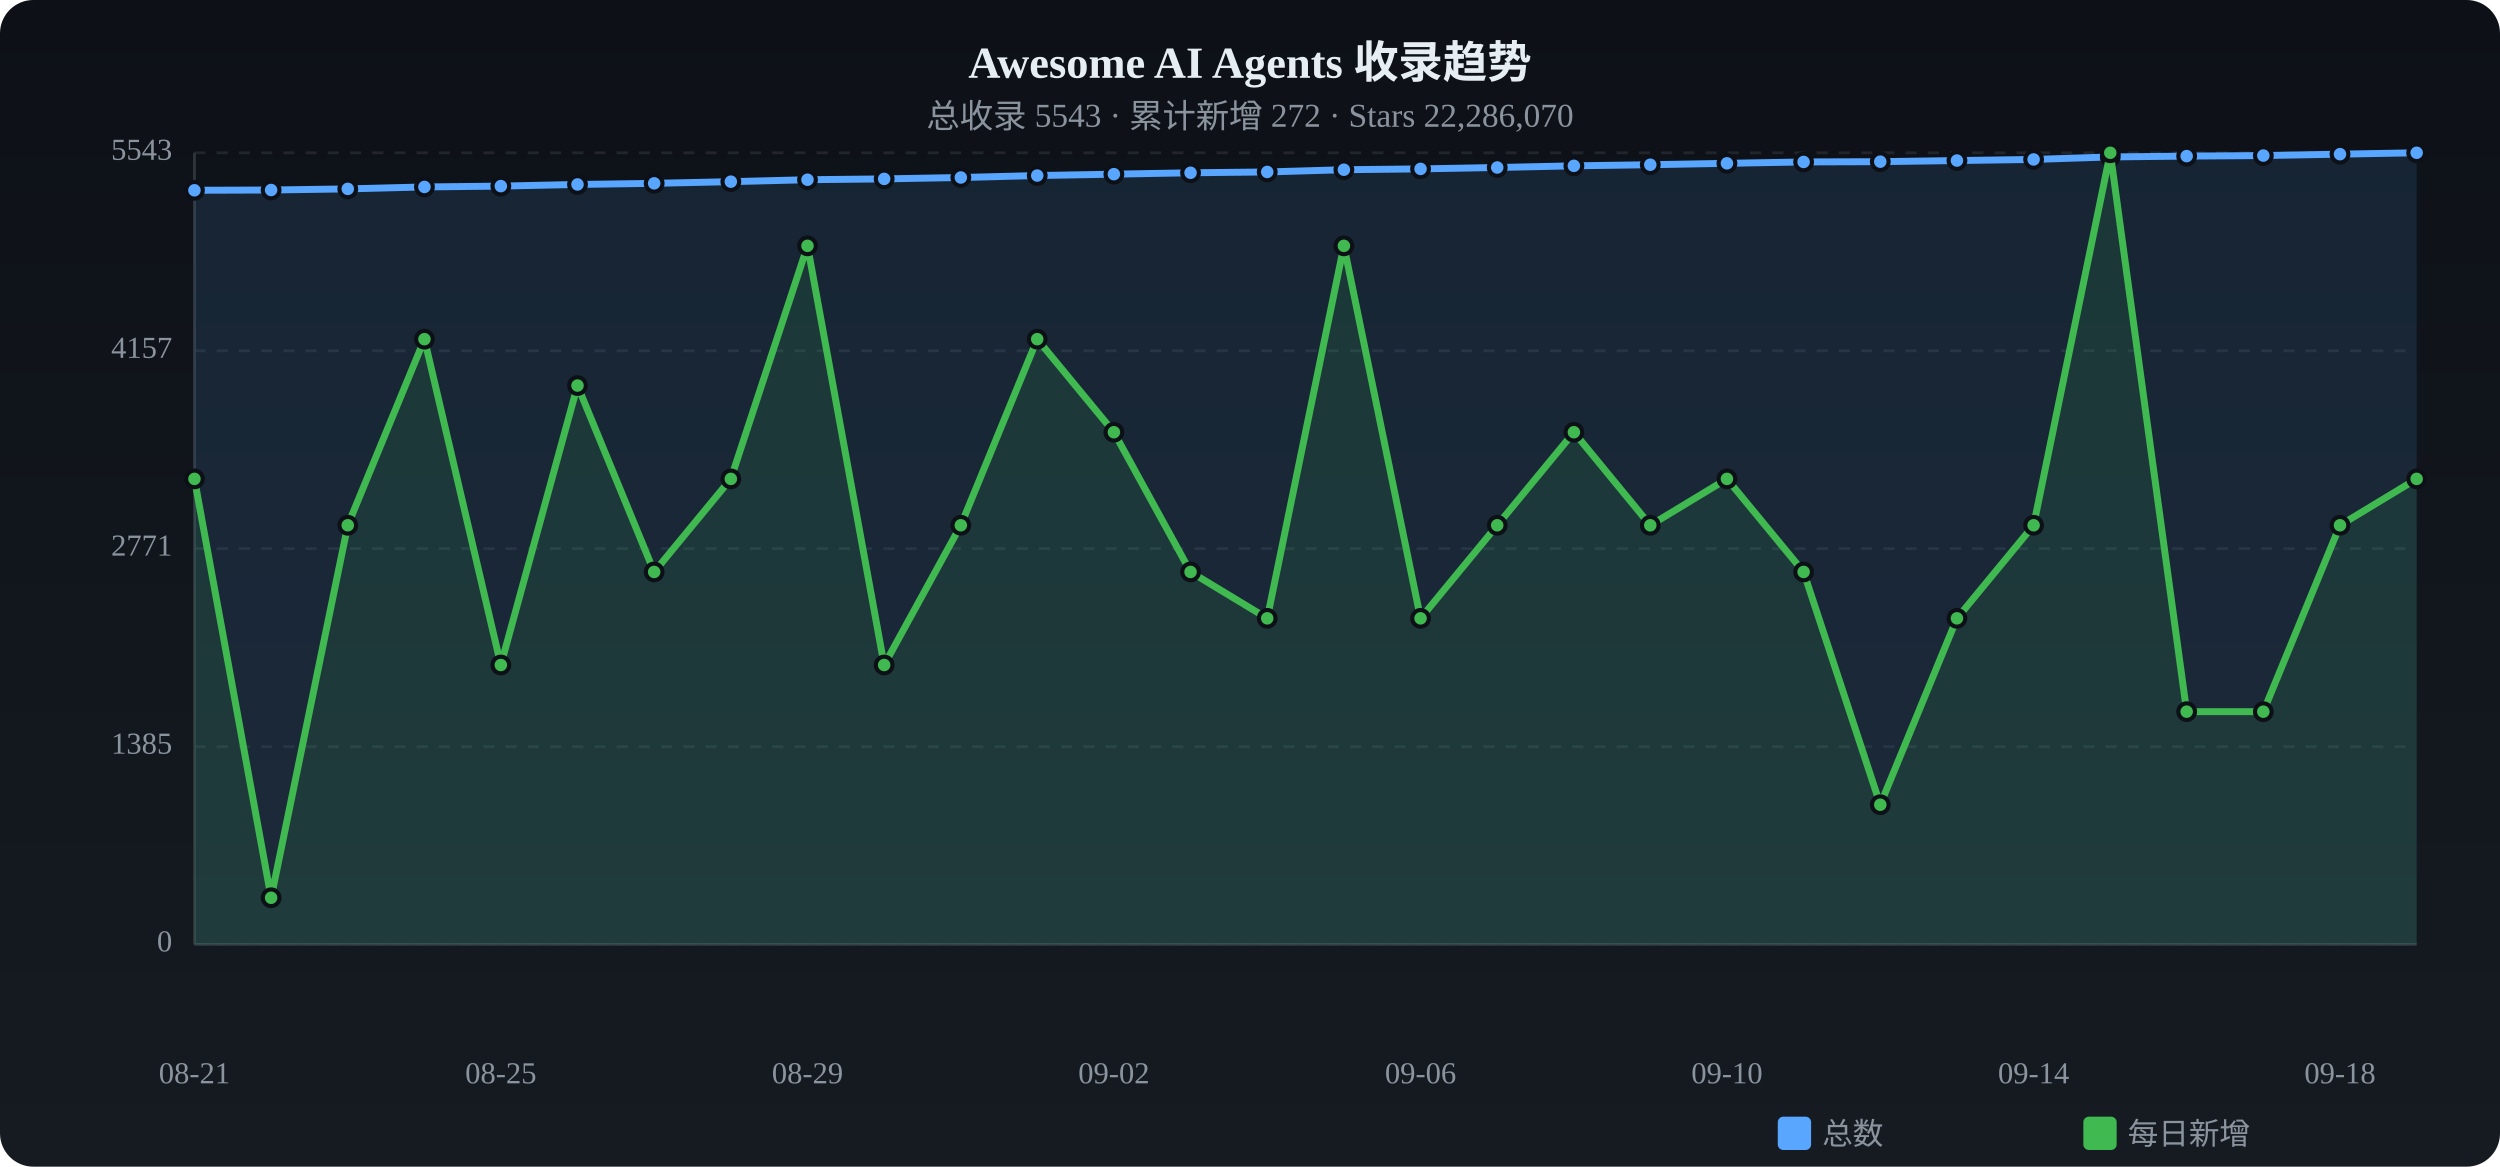
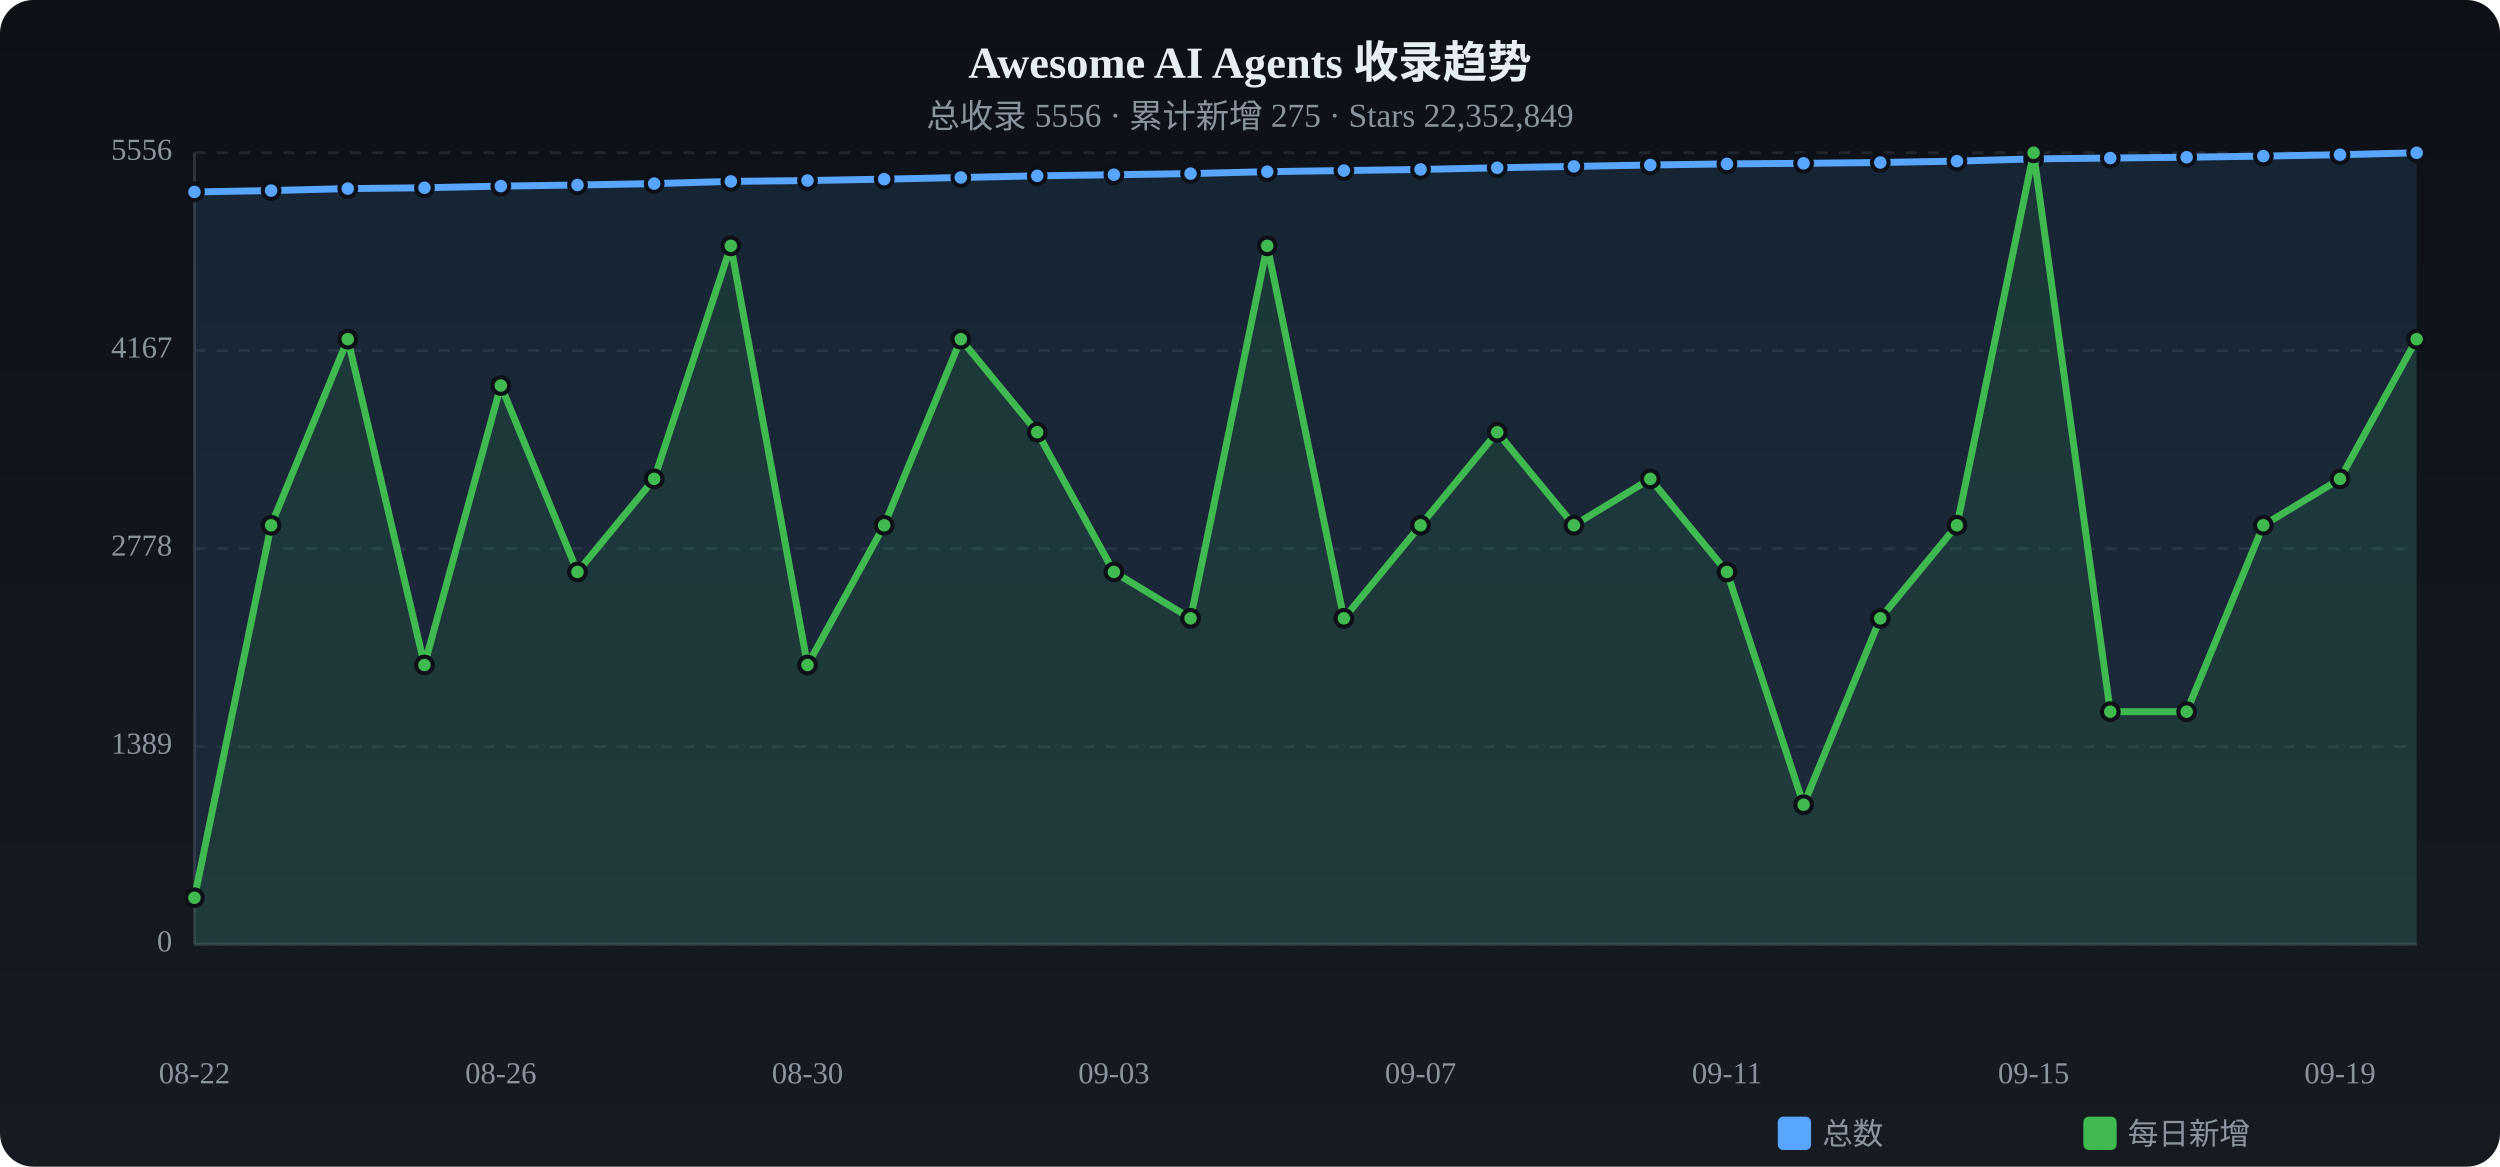
<svg xmlns="http://www.w3.org/2000/svg" viewBox="0 0 900 420" width="900" height="420">
  <defs>
    <linearGradient id="tbg" x1="0%" y1="0%" x2="0%" y2="100%">
      <stop offset="0%" stop-color="#0d1117" />
      <stop offset="100%" stop-color="#161b22" />
    </linearGradient>
  </defs>
  <rect width="900" height="420" rx="12" fill="url(#tbg)" />
  <text x="450.0" y="28" text-anchor="middle" fill="#e6edf3" font-size="16" font-weight="bold">Awesome AI Agents 收录趋势</text>
-   <text x="450.0" y="46" text-anchor="middle" fill="#8b949e" font-size="12">总收录 5543 · 累计新增 272 · Stars 22,286,070</text>
+   <text x="450.0" y="46" text-anchor="middle" fill="#8b949e" font-size="12">总收录 5556 · 累计新增 275 · Stars 22,352,849</text>
  <text x="62" y="340.0" text-anchor="end" fill="#8b949e" font-size="11" dominant-baseline="middle">0</text>
  <line x1="70" y1="340.0" x2="870" y2="340.0" stroke="#21262d" stroke-dasharray="4 4" />
-   <text x="62" y="268.8" text-anchor="end" fill="#8b949e" font-size="11" dominant-baseline="middle">1385</text>
+   <text x="62" y="268.8" text-anchor="end" fill="#8b949e" font-size="11" dominant-baseline="middle">1389</text>
  <line x1="70" y1="268.8" x2="870" y2="268.8" stroke="#21262d" stroke-dasharray="4 4" />
-   <text x="62" y="197.5" text-anchor="end" fill="#8b949e" font-size="11" dominant-baseline="middle">2771</text>
+   <text x="62" y="197.5" text-anchor="end" fill="#8b949e" font-size="11" dominant-baseline="middle">2778</text>
  <line x1="70" y1="197.5" x2="870" y2="197.5" stroke="#21262d" stroke-dasharray="4 4" />
-   <text x="62" y="126.3" text-anchor="end" fill="#8b949e" font-size="11" dominant-baseline="middle">4157</text>
-   <line x1="70" y1="126.3" x2="870" y2="126.3" stroke="#21262d" stroke-dasharray="4 4" />
-   <text x="62" y="55.0" text-anchor="end" fill="#8b949e" font-size="11" dominant-baseline="middle">5543</text>
+   <text x="62" y="126.2" text-anchor="end" fill="#8b949e" font-size="11" dominant-baseline="middle">4167</text>
+   <line x1="70" y1="126.2" x2="870" y2="126.2" stroke="#21262d" stroke-dasharray="4 4" />
+   <text x="62" y="55.0" text-anchor="end" fill="#8b949e" font-size="11" dominant-baseline="middle">5556</text>
  <line x1="70" y1="55.0" x2="870" y2="55.0" stroke="#21262d" stroke-dasharray="4 4" />
  <line x1="70" y1="55" x2="70" y2="340" stroke="#30363d" />
  <line x1="70" y1="340" x2="870" y2="340" stroke="#30363d" />
-   <path d="M70.0,68.5 L97.6,68.4 L125.2,68.0 L152.8,67.3 L180.3,67.0 L207.9,66.4 L235.5,66.0 L263.1,65.4 L290.7,64.7 L318.3,64.4 L345.9,63.9 L373.4,63.2 L401.0,62.7 L428.6,62.2 L456.2,61.9 L483.8,61.1 L511.4,60.8 L539.0,60.3 L566.6,59.7 L594.1,59.3 L621.7,58.8 L649.3,58.3 L676.9,58.2 L704.5,57.8 L732.1,57.4 L759.7,56.5 L787.2,56.2 L814.8,56.0 L842.4,55.5 L870.0,55.0 L870.0,340 L70.0,340 Z" fill="#58a6ff" opacity="0.12" />
-   <polyline points="70.0,68.5 97.6,68.4 125.2,68.0 152.8,67.3 180.3,67.0 207.9,66.4 235.5,66.0 263.1,65.4 290.7,64.7 318.3,64.4 345.9,63.9 373.4,63.2 401.0,62.7 428.6,62.2 456.2,61.9 483.8,61.1 511.4,60.8 539.0,60.3 566.6,59.7 594.1,59.3 621.7,58.8 649.3,58.3 676.9,58.2 704.5,57.8 732.1,57.4 759.7,56.5 787.2,56.2 814.8,56.0 842.4,55.5 870.0,55.0" fill="none" stroke="#58a6ff" stroke-width="2.5" stroke-linecap="round" stroke-linejoin="round" />
-   <circle cx="70.0" cy="68.5" r="3" fill="#58a6ff" stroke="#0d1117" stroke-width="1.5" />
-   <circle cx="97.6" cy="68.4" r="3" fill="#58a6ff" stroke="#0d1117" stroke-width="1.5" />
-   <circle cx="125.2" cy="68.0" r="3" fill="#58a6ff" stroke="#0d1117" stroke-width="1.5" />
-   <circle cx="152.8" cy="67.3" r="3" fill="#58a6ff" stroke="#0d1117" stroke-width="1.5" />
+   <path d="M70.0,69.1 L97.6,68.6 L125.2,67.9 L152.8,67.6 L180.3,67.0 L207.9,66.6 L235.5,66.1 L263.1,65.3 L290.7,65.0 L318.3,64.5 L345.9,63.9 L373.4,63.3 L401.0,62.9 L428.6,62.5 L456.2,61.8 L483.8,61.4 L511.4,61.0 L539.0,60.4 L566.6,59.9 L594.1,59.4 L621.7,59.0 L649.3,58.8 L676.9,58.5 L704.5,58.0 L732.1,57.2 L759.7,56.9 L787.2,56.6 L814.8,56.2 L842.4,55.7 L870.0,55.0 L870.0,340 L70.0,340 Z" fill="#58a6ff" opacity="0.12" />
+   <polyline points="70.0,69.1 97.6,68.6 125.2,67.9 152.8,67.6 180.3,67.0 207.9,66.6 235.5,66.1 263.1,65.3 290.7,65.0 318.3,64.5 345.9,63.9 373.4,63.3 401.0,62.9 428.6,62.5 456.2,61.8 483.8,61.4 511.4,61.0 539.0,60.4 566.6,59.9 594.1,59.4 621.7,59.0 649.3,58.8 676.9,58.5 704.5,58.0 732.1,57.2 759.7,56.9 787.2,56.6 814.8,56.2 842.4,55.7 870.0,55.0" fill="none" stroke="#58a6ff" stroke-width="2.5" stroke-linecap="round" stroke-linejoin="round" />
+   <circle cx="70.0" cy="69.1" r="3" fill="#58a6ff" stroke="#0d1117" stroke-width="1.5" />
+   <circle cx="97.6" cy="68.6" r="3" fill="#58a6ff" stroke="#0d1117" stroke-width="1.5" />
+   <circle cx="125.2" cy="67.9" r="3" fill="#58a6ff" stroke="#0d1117" stroke-width="1.5" />
+   <circle cx="152.8" cy="67.6" r="3" fill="#58a6ff" stroke="#0d1117" stroke-width="1.5" />
  <circle cx="180.3" cy="67.0" r="3" fill="#58a6ff" stroke="#0d1117" stroke-width="1.5" />
-   <circle cx="207.9" cy="66.4" r="3" fill="#58a6ff" stroke="#0d1117" stroke-width="1.5" />
-   <circle cx="235.5" cy="66.0" r="3" fill="#58a6ff" stroke="#0d1117" stroke-width="1.5" />
-   <circle cx="263.1" cy="65.4" r="3" fill="#58a6ff" stroke="#0d1117" stroke-width="1.5" />
-   <circle cx="290.7" cy="64.7" r="3" fill="#58a6ff" stroke="#0d1117" stroke-width="1.5" />
-   <circle cx="318.3" cy="64.4" r="3" fill="#58a6ff" stroke="#0d1117" stroke-width="1.5" />
+   <circle cx="207.9" cy="66.6" r="3" fill="#58a6ff" stroke="#0d1117" stroke-width="1.5" />
+   <circle cx="235.5" cy="66.1" r="3" fill="#58a6ff" stroke="#0d1117" stroke-width="1.5" />
+   <circle cx="263.1" cy="65.3" r="3" fill="#58a6ff" stroke="#0d1117" stroke-width="1.5" />
+   <circle cx="290.7" cy="65.0" r="3" fill="#58a6ff" stroke="#0d1117" stroke-width="1.5" />
+   <circle cx="318.3" cy="64.5" r="3" fill="#58a6ff" stroke="#0d1117" stroke-width="1.5" />
  <circle cx="345.9" cy="63.9" r="3" fill="#58a6ff" stroke="#0d1117" stroke-width="1.5" />
-   <circle cx="373.4" cy="63.2" r="3" fill="#58a6ff" stroke="#0d1117" stroke-width="1.5" />
-   <circle cx="401.0" cy="62.7" r="3" fill="#58a6ff" stroke="#0d1117" stroke-width="1.5" />
-   <circle cx="428.6" cy="62.2" r="3" fill="#58a6ff" stroke="#0d1117" stroke-width="1.5" />
-   <circle cx="456.2" cy="61.9" r="3" fill="#58a6ff" stroke="#0d1117" stroke-width="1.5" />
-   <circle cx="483.8" cy="61.1" r="3" fill="#58a6ff" stroke="#0d1117" stroke-width="1.5" />
-   <circle cx="511.4" cy="60.8" r="3" fill="#58a6ff" stroke="#0d1117" stroke-width="1.5" />
-   <circle cx="539.0" cy="60.3" r="3" fill="#58a6ff" stroke="#0d1117" stroke-width="1.5" />
-   <circle cx="566.6" cy="59.7" r="3" fill="#58a6ff" stroke="#0d1117" stroke-width="1.5" />
-   <circle cx="594.1" cy="59.3" r="3" fill="#58a6ff" stroke="#0d1117" stroke-width="1.5" />
-   <circle cx="621.7" cy="58.8" r="3" fill="#58a6ff" stroke="#0d1117" stroke-width="1.5" />
-   <circle cx="649.3" cy="58.3" r="3" fill="#58a6ff" stroke="#0d1117" stroke-width="1.5" />
-   <circle cx="676.9" cy="58.2" r="3" fill="#58a6ff" stroke="#0d1117" stroke-width="1.5" />
-   <circle cx="704.5" cy="57.8" r="3" fill="#58a6ff" stroke="#0d1117" stroke-width="1.5" />
-   <circle cx="732.1" cy="57.4" r="3" fill="#58a6ff" stroke="#0d1117" stroke-width="1.5" />
-   <circle cx="759.7" cy="56.5" r="3" fill="#58a6ff" stroke="#0d1117" stroke-width="1.5" />
-   <circle cx="787.2" cy="56.2" r="3" fill="#58a6ff" stroke="#0d1117" stroke-width="1.5" />
-   <circle cx="814.8" cy="56.0" r="3" fill="#58a6ff" stroke="#0d1117" stroke-width="1.5" />
-   <circle cx="842.4" cy="55.5" r="3" fill="#58a6ff" stroke="#0d1117" stroke-width="1.5" />
+   <circle cx="373.4" cy="63.3" r="3" fill="#58a6ff" stroke="#0d1117" stroke-width="1.5" />
+   <circle cx="401.0" cy="62.9" r="3" fill="#58a6ff" stroke="#0d1117" stroke-width="1.5" />
+   <circle cx="428.6" cy="62.5" r="3" fill="#58a6ff" stroke="#0d1117" stroke-width="1.5" />
+   <circle cx="456.2" cy="61.8" r="3" fill="#58a6ff" stroke="#0d1117" stroke-width="1.5" />
+   <circle cx="483.8" cy="61.4" r="3" fill="#58a6ff" stroke="#0d1117" stroke-width="1.5" />
+   <circle cx="511.4" cy="61.0" r="3" fill="#58a6ff" stroke="#0d1117" stroke-width="1.5" />
+   <circle cx="539.0" cy="60.4" r="3" fill="#58a6ff" stroke="#0d1117" stroke-width="1.5" />
+   <circle cx="566.6" cy="59.9" r="3" fill="#58a6ff" stroke="#0d1117" stroke-width="1.5" />
+   <circle cx="594.1" cy="59.4" r="3" fill="#58a6ff" stroke="#0d1117" stroke-width="1.5" />
+   <circle cx="621.7" cy="59.0" r="3" fill="#58a6ff" stroke="#0d1117" stroke-width="1.5" />
+   <circle cx="649.3" cy="58.8" r="3" fill="#58a6ff" stroke="#0d1117" stroke-width="1.5" />
+   <circle cx="676.9" cy="58.5" r="3" fill="#58a6ff" stroke="#0d1117" stroke-width="1.5" />
+   <circle cx="704.5" cy="58.0" r="3" fill="#58a6ff" stroke="#0d1117" stroke-width="1.5" />
+   <circle cx="732.1" cy="57.2" r="3" fill="#58a6ff" stroke="#0d1117" stroke-width="1.5" />
+   <circle cx="759.7" cy="56.9" r="3" fill="#58a6ff" stroke="#0d1117" stroke-width="1.5" />
+   <circle cx="787.2" cy="56.6" r="3" fill="#58a6ff" stroke="#0d1117" stroke-width="1.5" />
+   <circle cx="814.8" cy="56.2" r="3" fill="#58a6ff" stroke="#0d1117" stroke-width="1.5" />
+   <circle cx="842.4" cy="55.7" r="3" fill="#58a6ff" stroke="#0d1117" stroke-width="1.5" />
  <circle cx="870.0" cy="55.0" r="3" fill="#58a6ff" stroke="#0d1117" stroke-width="1.5" />
-   <path d="M70.0,172.4 L97.6,323.2 L125.2,189.1 L152.8,122.1 L180.3,239.4 L207.9,138.8 L235.5,205.9 L263.1,172.4 L290.7,88.5 L318.3,239.4 L345.9,189.1 L373.4,122.1 L401.0,155.6 L428.6,205.9 L456.2,222.6 L483.8,88.5 L511.4,222.6 L539.0,189.1 L566.6,155.6 L594.1,189.1 L621.7,172.4 L649.3,205.9 L676.9,289.7 L704.5,222.6 L732.1,189.1 L759.7,55.0 L787.2,256.2 L814.8,256.2 L842.4,189.1 L870.0,172.4 L870.0,340 L70.0,340 Z" fill="#3fb950" opacity="0.12" />
-   <polyline points="70.0,172.4 97.6,323.2 125.2,189.1 152.8,122.1 180.3,239.4 207.9,138.8 235.5,205.9 263.1,172.4 290.7,88.5 318.3,239.4 345.9,189.1 373.4,122.1 401.0,155.6 428.6,205.9 456.2,222.6 483.8,88.5 511.4,222.6 539.0,189.1 566.6,155.6 594.1,189.1 621.7,172.4 649.3,205.9 676.9,289.7 704.5,222.6 732.1,189.1 759.7,55.0 787.2,256.2 814.8,256.2 842.4,189.1 870.0,172.4" fill="none" stroke="#3fb950" stroke-width="2.5" stroke-linecap="round" stroke-linejoin="round" />
-   <circle cx="70.0" cy="172.4" r="3" fill="#3fb950" stroke="#0d1117" stroke-width="1.5" />
-   <circle cx="97.6" cy="323.2" r="3" fill="#3fb950" stroke="#0d1117" stroke-width="1.5" />
-   <circle cx="125.2" cy="189.1" r="3" fill="#3fb950" stroke="#0d1117" stroke-width="1.5" />
-   <circle cx="152.8" cy="122.1" r="3" fill="#3fb950" stroke="#0d1117" stroke-width="1.5" />
-   <circle cx="180.3" cy="239.4" r="3" fill="#3fb950" stroke="#0d1117" stroke-width="1.5" />
-   <circle cx="207.9" cy="138.8" r="3" fill="#3fb950" stroke="#0d1117" stroke-width="1.5" />
-   <circle cx="235.5" cy="205.9" r="3" fill="#3fb950" stroke="#0d1117" stroke-width="1.5" />
-   <circle cx="263.1" cy="172.4" r="3" fill="#3fb950" stroke="#0d1117" stroke-width="1.5" />
-   <circle cx="290.7" cy="88.5" r="3" fill="#3fb950" stroke="#0d1117" stroke-width="1.5" />
-   <circle cx="318.3" cy="239.4" r="3" fill="#3fb950" stroke="#0d1117" stroke-width="1.5" />
-   <circle cx="345.9" cy="189.1" r="3" fill="#3fb950" stroke="#0d1117" stroke-width="1.5" />
-   <circle cx="373.4" cy="122.1" r="3" fill="#3fb950" stroke="#0d1117" stroke-width="1.5" />
-   <circle cx="401.0" cy="155.6" r="3" fill="#3fb950" stroke="#0d1117" stroke-width="1.5" />
-   <circle cx="428.6" cy="205.9" r="3" fill="#3fb950" stroke="#0d1117" stroke-width="1.5" />
-   <circle cx="456.2" cy="222.6" r="3" fill="#3fb950" stroke="#0d1117" stroke-width="1.5" />
-   <circle cx="483.8" cy="88.5" r="3" fill="#3fb950" stroke="#0d1117" stroke-width="1.5" />
-   <circle cx="511.4" cy="222.6" r="3" fill="#3fb950" stroke="#0d1117" stroke-width="1.5" />
-   <circle cx="539.0" cy="189.1" r="3" fill="#3fb950" stroke="#0d1117" stroke-width="1.5" />
-   <circle cx="566.6" cy="155.6" r="3" fill="#3fb950" stroke="#0d1117" stroke-width="1.5" />
-   <circle cx="594.1" cy="189.1" r="3" fill="#3fb950" stroke="#0d1117" stroke-width="1.5" />
-   <circle cx="621.7" cy="172.4" r="3" fill="#3fb950" stroke="#0d1117" stroke-width="1.5" />
-   <circle cx="649.3" cy="205.9" r="3" fill="#3fb950" stroke="#0d1117" stroke-width="1.5" />
-   <circle cx="676.9" cy="289.7" r="3" fill="#3fb950" stroke="#0d1117" stroke-width="1.5" />
-   <circle cx="704.5" cy="222.6" r="3" fill="#3fb950" stroke="#0d1117" stroke-width="1.5" />
-   <circle cx="732.1" cy="189.1" r="3" fill="#3fb950" stroke="#0d1117" stroke-width="1.5" />
-   <circle cx="759.7" cy="55.0" r="3" fill="#3fb950" stroke="#0d1117" stroke-width="1.5" />
+   <path d="M70.0,323.2 L97.6,189.1 L125.2,122.1 L152.8,239.4 L180.3,138.8 L207.9,205.9 L235.5,172.4 L263.1,88.5 L290.7,239.4 L318.3,189.1 L345.9,122.1 L373.4,155.6 L401.0,205.9 L428.6,222.6 L456.2,88.5 L483.8,222.6 L511.4,189.1 L539.0,155.6 L566.6,189.1 L594.1,172.4 L621.7,205.9 L649.3,289.7 L676.9,222.6 L704.5,189.1 L732.1,55.0 L759.7,256.2 L787.2,256.2 L814.8,189.1 L842.4,172.4 L870.0,122.1 L870.0,340 L70.0,340 Z" fill="#3fb950" opacity="0.12" />
+   <polyline points="70.0,323.2 97.6,189.1 125.2,122.1 152.8,239.4 180.3,138.8 207.9,205.9 235.5,172.4 263.1,88.5 290.7,239.4 318.3,189.1 345.9,122.1 373.4,155.6 401.0,205.9 428.6,222.6 456.2,88.5 483.8,222.6 511.4,189.1 539.0,155.6 566.6,189.1 594.1,172.4 621.7,205.9 649.3,289.7 676.9,222.6 704.5,189.1 732.1,55.0 759.7,256.2 787.2,256.2 814.8,189.1 842.4,172.4 870.0,122.1" fill="none" stroke="#3fb950" stroke-width="2.5" stroke-linecap="round" stroke-linejoin="round" />
+   <circle cx="70.0" cy="323.2" r="3" fill="#3fb950" stroke="#0d1117" stroke-width="1.5" />
+   <circle cx="97.6" cy="189.1" r="3" fill="#3fb950" stroke="#0d1117" stroke-width="1.5" />
+   <circle cx="125.2" cy="122.1" r="3" fill="#3fb950" stroke="#0d1117" stroke-width="1.5" />
+   <circle cx="152.8" cy="239.4" r="3" fill="#3fb950" stroke="#0d1117" stroke-width="1.5" />
+   <circle cx="180.3" cy="138.8" r="3" fill="#3fb950" stroke="#0d1117" stroke-width="1.5" />
+   <circle cx="207.9" cy="205.9" r="3" fill="#3fb950" stroke="#0d1117" stroke-width="1.5" />
+   <circle cx="235.5" cy="172.4" r="3" fill="#3fb950" stroke="#0d1117" stroke-width="1.5" />
+   <circle cx="263.1" cy="88.5" r="3" fill="#3fb950" stroke="#0d1117" stroke-width="1.5" />
+   <circle cx="290.7" cy="239.4" r="3" fill="#3fb950" stroke="#0d1117" stroke-width="1.5" />
+   <circle cx="318.3" cy="189.1" r="3" fill="#3fb950" stroke="#0d1117" stroke-width="1.5" />
+   <circle cx="345.9" cy="122.1" r="3" fill="#3fb950" stroke="#0d1117" stroke-width="1.5" />
+   <circle cx="373.4" cy="155.6" r="3" fill="#3fb950" stroke="#0d1117" stroke-width="1.5" />
+   <circle cx="401.0" cy="205.9" r="3" fill="#3fb950" stroke="#0d1117" stroke-width="1.5" />
+   <circle cx="428.6" cy="222.6" r="3" fill="#3fb950" stroke="#0d1117" stroke-width="1.5" />
+   <circle cx="456.2" cy="88.5" r="3" fill="#3fb950" stroke="#0d1117" stroke-width="1.5" />
+   <circle cx="483.8" cy="222.6" r="3" fill="#3fb950" stroke="#0d1117" stroke-width="1.5" />
+   <circle cx="511.4" cy="189.1" r="3" fill="#3fb950" stroke="#0d1117" stroke-width="1.5" />
+   <circle cx="539.0" cy="155.6" r="3" fill="#3fb950" stroke="#0d1117" stroke-width="1.5" />
+   <circle cx="566.6" cy="189.1" r="3" fill="#3fb950" stroke="#0d1117" stroke-width="1.5" />
+   <circle cx="594.1" cy="172.4" r="3" fill="#3fb950" stroke="#0d1117" stroke-width="1.5" />
+   <circle cx="621.7" cy="205.9" r="3" fill="#3fb950" stroke="#0d1117" stroke-width="1.5" />
+   <circle cx="649.3" cy="289.7" r="3" fill="#3fb950" stroke="#0d1117" stroke-width="1.5" />
+   <circle cx="676.9" cy="222.6" r="3" fill="#3fb950" stroke="#0d1117" stroke-width="1.5" />
+   <circle cx="704.5" cy="189.1" r="3" fill="#3fb950" stroke="#0d1117" stroke-width="1.5" />
+   <circle cx="732.1" cy="55.0" r="3" fill="#3fb950" stroke="#0d1117" stroke-width="1.5" />
+   <circle cx="759.7" cy="256.2" r="3" fill="#3fb950" stroke="#0d1117" stroke-width="1.5" />
  <circle cx="787.2" cy="256.2" r="3" fill="#3fb950" stroke="#0d1117" stroke-width="1.5" />
-   <circle cx="814.8" cy="256.2" r="3" fill="#3fb950" stroke="#0d1117" stroke-width="1.5" />
-   <circle cx="842.4" cy="189.1" r="3" fill="#3fb950" stroke="#0d1117" stroke-width="1.5" />
-   <circle cx="870.0" cy="172.4" r="3" fill="#3fb950" stroke="#0d1117" stroke-width="1.5" />
-   <text x="70.0" y="390" text-anchor="middle" fill="#8b949e" font-size="11">08-21</text>
-   <text x="180.3" y="390" text-anchor="middle" fill="#8b949e" font-size="11">08-25</text>
-   <text x="290.7" y="390" text-anchor="middle" fill="#8b949e" font-size="11">08-29</text>
-   <text x="401.0" y="390" text-anchor="middle" fill="#8b949e" font-size="11">09-02</text>
-   <text x="511.4" y="390" text-anchor="middle" fill="#8b949e" font-size="11">09-06</text>
-   <text x="621.7" y="390" text-anchor="middle" fill="#8b949e" font-size="11">09-10</text>
-   <text x="732.1" y="390" text-anchor="middle" fill="#8b949e" font-size="11">09-14</text>
-   <text x="842.4" y="390" text-anchor="middle" fill="#8b949e" font-size="11">09-18</text>
+   <circle cx="814.8" cy="189.1" r="3" fill="#3fb950" stroke="#0d1117" stroke-width="1.5" />
+   <circle cx="842.4" cy="172.4" r="3" fill="#3fb950" stroke="#0d1117" stroke-width="1.5" />
+   <circle cx="870.0" cy="122.1" r="3" fill="#3fb950" stroke="#0d1117" stroke-width="1.5" />
+   <text x="70.0" y="390" text-anchor="middle" fill="#8b949e" font-size="11">08-22</text>
+   <text x="180.3" y="390" text-anchor="middle" fill="#8b949e" font-size="11">08-26</text>
+   <text x="290.7" y="390" text-anchor="middle" fill="#8b949e" font-size="11">08-30</text>
+   <text x="401.0" y="390" text-anchor="middle" fill="#8b949e" font-size="11">09-03</text>
+   <text x="511.4" y="390" text-anchor="middle" fill="#8b949e" font-size="11">09-07</text>
+   <text x="621.7" y="390" text-anchor="middle" fill="#8b949e" font-size="11">09-11</text>
+   <text x="732.1" y="390" text-anchor="middle" fill="#8b949e" font-size="11">09-15</text>
+   <text x="842.4" y="390" text-anchor="middle" fill="#8b949e" font-size="11">09-19</text>
  <rect x="640" y="402" width="12" height="12" rx="2" fill="#58a6ff" />
  <text x="656" y="412" fill="#8b949e" font-size="11">总数</text>
  <rect x="750" y="402" width="12" height="12" rx="2" fill="#3fb950" />
  <text x="766" y="412" fill="#8b949e" font-size="11">每日新增</text>
</svg>
